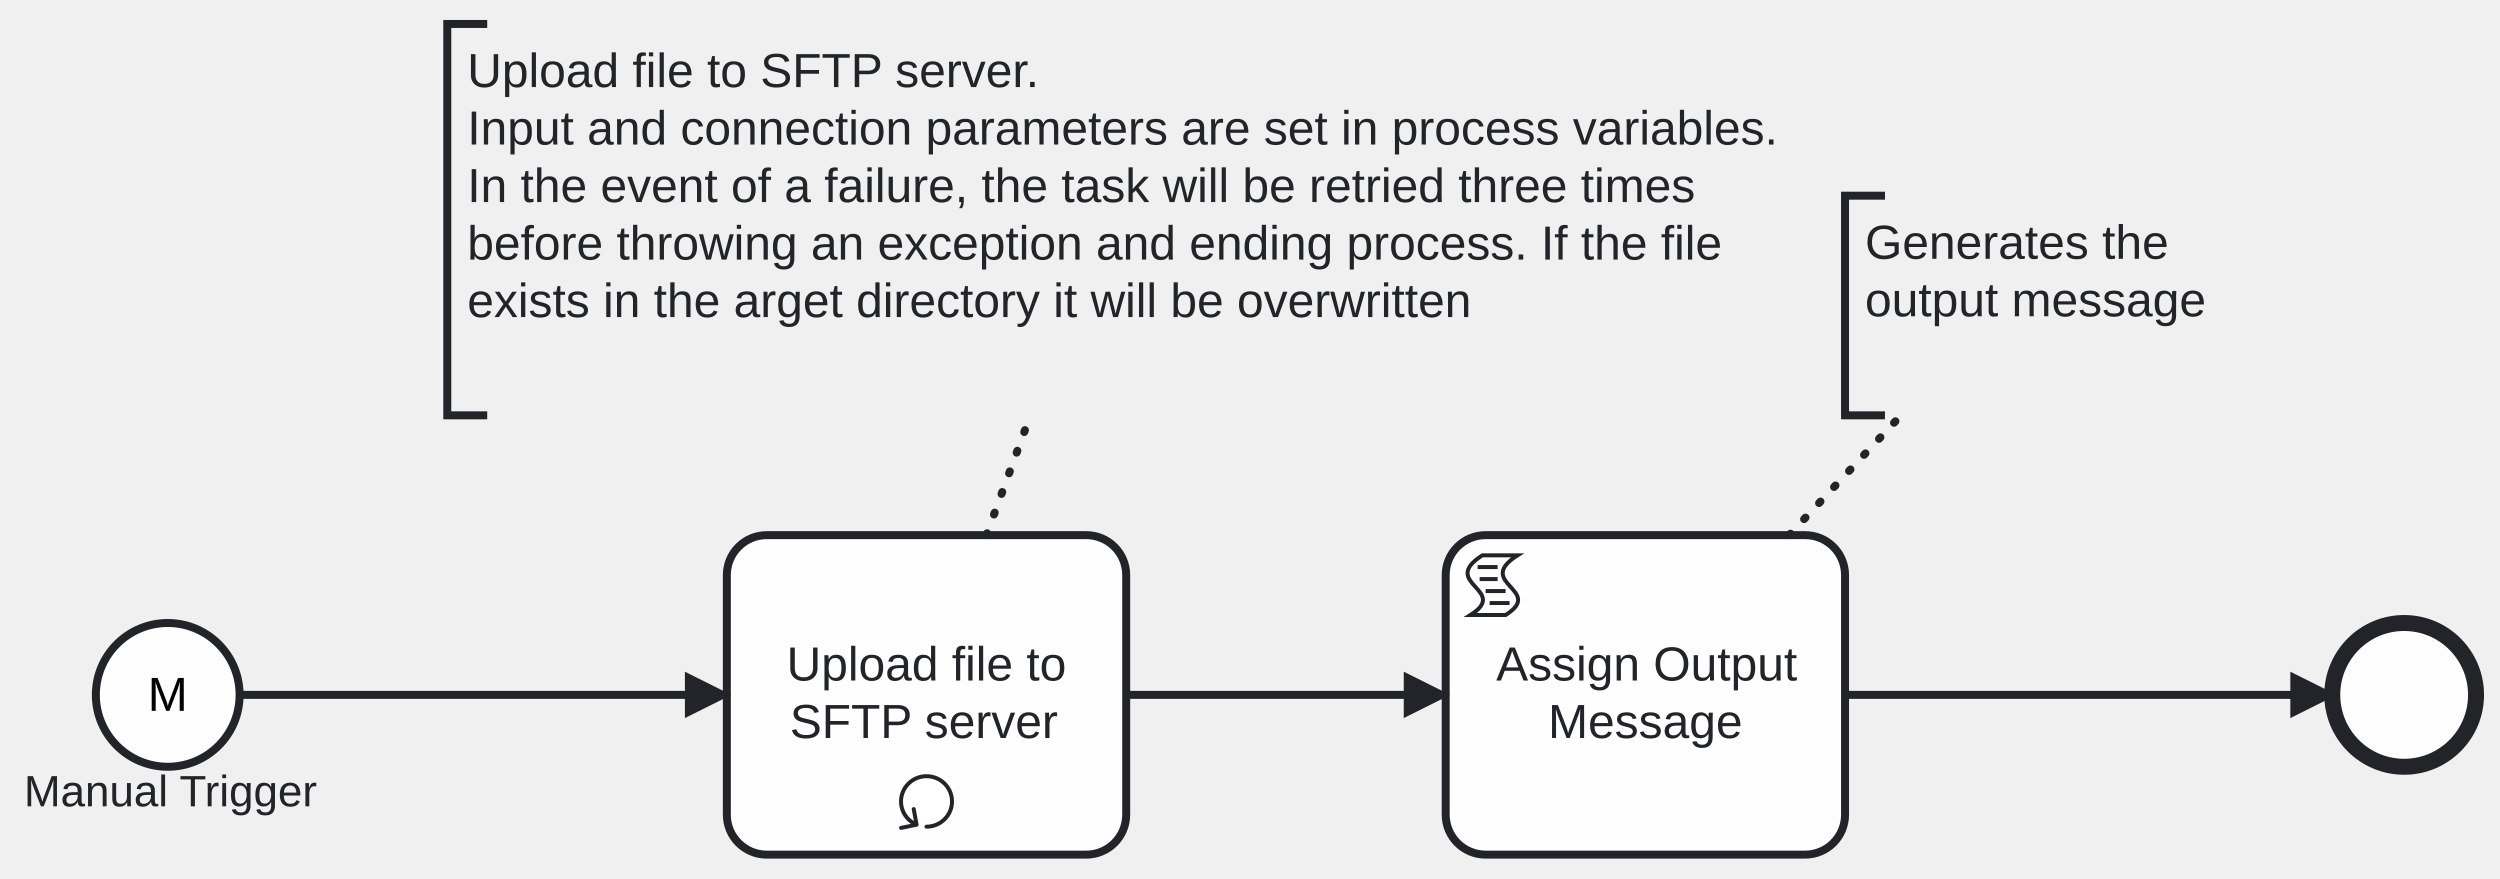
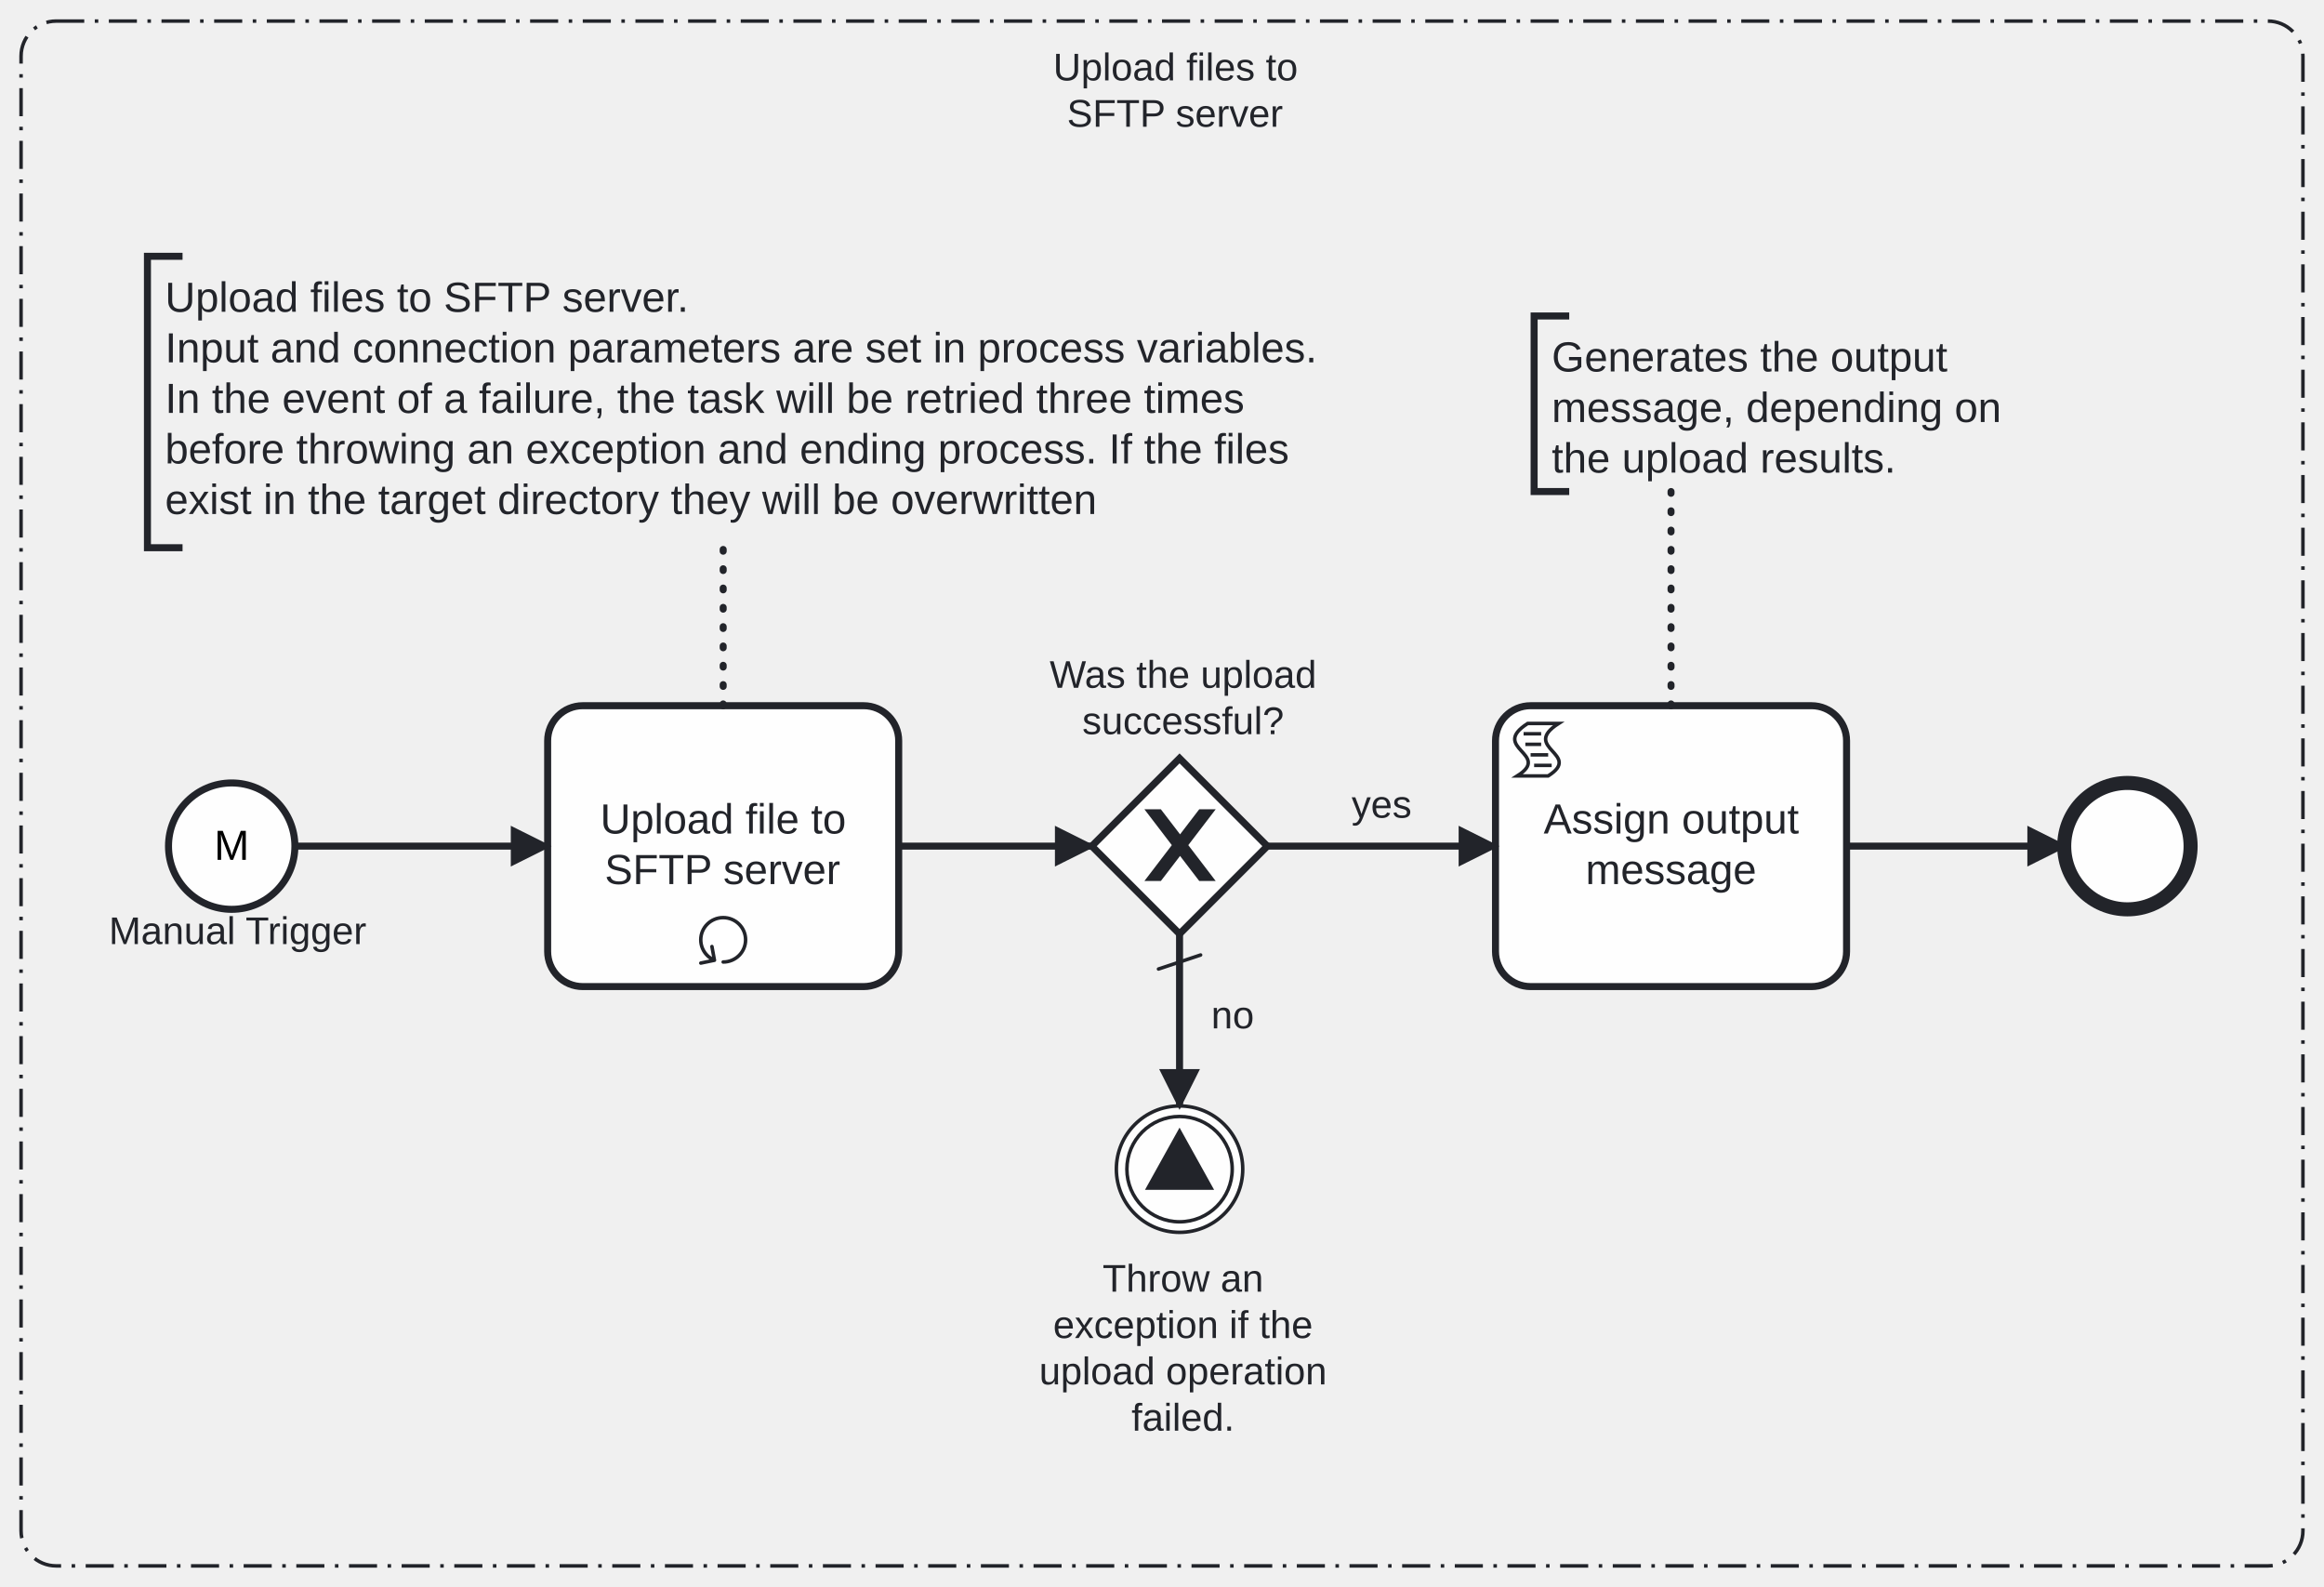
- <svg xmlns="http://www.w3.org/2000/svg" width="626" height="220" viewBox="468 321 626 220" version="1.1">
+ <svg xmlns="http://www.w3.org/2000/svg" width="662" height="452" viewBox="444 254 662 452" version="1.1">
  <defs>
-     <marker id="sequenceflow-end-_FFFFFF-hsl_225_10_15_-bvrp4udj168465bmvqdkf5vtz" viewBox="0 0 20 20" refX="11" refY="10" markerWidth="10" markerHeight="10" orient="auto">
+     <marker id="sequenceflow-end-_FFFFFF-hsl_225_10_15_-2ksszq8hxozmwt7inzhc8jmy6" viewBox="0 0 20 20" refX="11" refY="10" markerWidth="10" markerHeight="10" orient="auto">
      <path d="M 1 5 L 11 10 L 1 15 Z" style="fill: rgb(34, 36, 42); stroke-width: 1px; stroke-linecap: round; stroke-dasharray: 10000, 1; stroke: rgb(34, 36, 42);" />
    </marker>
+     <marker id="conditional-default-flow-marker-_FFFFFF-hsl_225_10_15_-2ksszq8hxozmwt7inzhc8jmy6" viewBox="0 0 20 20" refX="0" refY="10" markerWidth="10" markerHeight="10" orient="auto">
+       <path d="M 6 4 L 10 16" style="fill: rgb(34, 36, 42); stroke-width: 1px; stroke-linecap: round; stroke-dasharray: 10000, 1; stroke: rgb(34, 36, 42);" />
+     </marker>
  </defs>
  <g class="djs-group">
-     <g class="djs-element djs-shape" data-element-id="StartEvent_1" style="display: block;" transform="matrix(1 0 0 1 492 477)">
+     <g class="djs-element djs-shape" data-element-id="StartEvent_1" transform="matrix(1 0 0 1 492 477)" style="display: block;">
      <g class="djs-visual">
        <circle cx="18" cy="18" r="18" style="stroke: rgb(34, 36, 42); stroke-width: 2px; fill: rgb(255, 255, 255); fill-opacity: 0.95;" />
        <text class="djs-label" style="font-family: Arial, sans-serif; font-size: 12px;">
-           <tspan x="13" y="22">M</tspan>
+           <tspan x="13" y="21.9">M</tspan>
        </text>
      </g>
      <rect class="djs-hit djs-hit-all" x="0" y="0" width="36" height="36" style="fill: none; stroke-opacity: 0; stroke: white; stroke-width: 15px;" />
      <rect x="-6" y="-6" rx="3" width="48" height="48" class="djs-outline" style="fill: none;" />
    </g>
  </g>
  <g class="djs-group">
-     <g class="djs-element djs-shape" data-element-id="StartEvent_1_label" style="display: block;" transform="matrix(1 0 0 1 474 513)">
+     <g class="djs-element djs-shape" data-element-id="StartEvent_1_label" transform="matrix(1 0 0 1 475 513)" style="display: block;">
      <g class="djs-visual">
        <text lineHeight="1.2" class="djs-label" style="font-family: Arial, sans-serif; font-size: 11px; font-weight: normal; fill: rgb(34, 36, 42);">
          <tspan x="0" y="9.9">Manual Trigger</tspan>
        </text>
      </g>
-       <rect class="djs-hit djs-hit-all" x="0" y="0" width="76" height="14" style="fill: none; stroke-opacity: 0; stroke: white; stroke-width: 15px;" />
-       <rect x="-6" y="-6" rx="3" width="88" height="26" class="djs-outline" style="fill: none;" />
-     </g>
-   </g>
-   <g class="djs-group">
-     <g class="djs-element djs-shape" data-element-id="Event_0vxebyz" style="display: block;" transform="matrix(1 0 0 1 1052 477)">
+       <rect class="djs-hit djs-hit-all" x="0" y="0" width="74" height="14" style="fill: none; stroke-opacity: 0; stroke: white; stroke-width: 15px;" />
+       <rect x="-6" y="-6" rx="3" width="86" height="26" class="djs-outline" style="fill: none;" />
+     </g>
+   </g>
+   <g class="djs-group">
+     <g class="djs-element djs-shape" data-element-id="Event_0vxebyz" transform="matrix(1 0 0 1 1032 477)" style="display: block;">
      <g class="djs-visual">
        <circle cx="18" cy="18" r="18" style="stroke: rgb(34, 36, 42); stroke-width: 4px; fill: rgb(255, 255, 255); fill-opacity: 0.95;" />
      </g>
      <rect class="djs-hit djs-hit-all" x="0" y="0" width="36" height="36" style="fill: none; stroke-opacity: 0; stroke: white; stroke-width: 15px;" />
      <rect x="-6" y="-6" rx="3" width="48" height="48" class="djs-outline" style="fill: none;" />
    </g>
  </g>
  <g class="djs-group">
-     <g class="djs-element djs-shape" data-element-id="Activity_1a467f8" style="display: block;" transform="matrix(1 0 0 1 830 455)">
+     <g class="djs-element djs-shape" data-element-id="Activity_1a467f8" transform="matrix(1 0 0 1 870 455)" style="display: block;">
      <g class="djs-visual">
        <rect x="0" y="0" width="100" height="80" rx="10" ry="10" style="stroke: rgb(34, 36, 42); stroke-width: 2px; fill: rgb(255, 255, 255); fill-opacity: 0.95;" />
        <text lineHeight="1.2" class="djs-label" style="font-family: Arial, sans-serif; font-size: 12px; font-weight: normal; fill: rgb(34, 36, 42);">
-           <tspan x="12.646" y="36.4">Assign Output </tspan>
-           <tspan x="25.646" y="50.8">Message</tspan>
+           <tspan x="13.71" y="36.4">Assign output </tspan>
+           <tspan x="25.653" y="50.8">message</tspan>
        </text>
        <path d="m 15,20 c 9.967,-6.273 -8.001,-7.919 2.969,-14.938 l -8.803,0 c -10.97,7.019 6.998,8.665 -2.969,14.938 z m -7,-12 l 5,0 m -4.5,3 l 4.5,0 m -3,3 l 5,0m -4,3 l 5,0" style="fill: none; stroke-width: 1px; stroke: rgb(34, 36, 42);" />
      </g>
      <rect class="djs-hit djs-hit-all" x="0" y="0" width="100" height="80" style="fill: none; stroke-opacity: 0; stroke: white; stroke-width: 15px;" />
      <rect x="-6" y="-6" rx="3" width="112" height="92" class="djs-outline" style="fill: none;" />
    </g>
  </g>
  <g class="djs-group">
-     <g class="djs-element djs-shape" data-element-id="Activity_1241p78" style="display: block;" transform="matrix(1 0 0 1 650 455)">
+     <g class="djs-element djs-shape" data-element-id="Activity_1241p78" transform="matrix(1 0 0 1 600 455)" style="display: block;">
      <g class="djs-visual">
        <rect x="0" y="0" width="100" height="80" rx="10" ry="10" style="stroke: rgb(34, 36, 42); stroke-width: 2px; fill: rgb(255, 255, 255); fill-opacity: 0.95;" />
        <text lineHeight="1.2" class="djs-label" style="font-family: Arial, sans-serif; font-size: 12px; font-weight: normal; fill: rgb(34, 36, 42);">
-           <tspan x="14.969" y="36.4">Upload file to </tspan>
-           <tspan x="15.769" y="50.8">SFTP server</tspan>
+           <tspan x="14.978" y="36.4">Upload file to </tspan>
+           <tspan x="16.236" y="50.8">SFTP server</tspan>
        </text>
        <path d="m 50,73 c 3.527,0 6.386,-2.83 6.386,-6.321 0,-3.491 -2.859,-6.321 -6.386,-6.321 -3.527,0 -6.386,2.83 -6.386,6.321 0,1.745 0.715,3.326 1.87,4.469 0.578,0.572 1.266,1.035 2.03,1.355 l -0.718,-3.91 m 0.718,3.91 -3.885,0.803" data-marker="loop" style="fill: rgb(255, 255, 255); stroke-width: 1px; stroke: rgb(34, 36, 42); stroke-linecap: round; stroke-miterlimit: 0.5;" />
      </g>
      <rect class="djs-hit djs-hit-all" x="0" y="0" width="100" height="80" style="fill: none; stroke-opacity: 0; stroke: white; stroke-width: 15px;" />
      <rect x="-6" y="-6" rx="3" width="112" height="92" class="djs-outline" style="fill: none;" />
    </g>
  </g>
  <g class="djs-group">
-     <g class="djs-element djs-shape" data-element-id="TextAnnotation_146nmm3" style="display: block;" transform="matrix(1 0 0 1 580 327)">
-       <g class="djs-visual">
-         <rect x="0" y="0" width="340" height="98" rx="0" ry="0" style="stroke: none; stroke-width: 2px; fill: none;" />
-         <path d="m 0, 0 m 10,0 l -10,0 l 0,98 l 10,0" style="fill: none; stroke-width: 2px; stroke: rgb(34, 36, 42);" />
-         <text lineHeight="1.2" class="djs-label" style="font-family: Arial, sans-serif; font-size: 12px; font-weight: normal; fill: rgb(34, 36, 42);">
-           <tspan x="5" y="15.8">Upload file to SFTP server.</tspan>
+     <g class="djs-element djs-shape" data-element-id="Event_1u9ny1b" transform="matrix(1 0 0 1 762 569)" style="display: block;">
+       <g class="djs-visual">
+         <circle cx="18" cy="18" r="18" style="stroke: rgb(34, 36, 42); stroke-width: 1px; fill: rgb(255, 255, 255); fill-opacity: 0.95;" />
+         <circle cx="18" cy="18" r="15" style="stroke: rgb(34, 36, 42); stroke-width: 1px; fill: none;" />
+         <path d="M 18,7.2 l 9,16.2 l -18,0 Z" style="fill: rgb(34, 36, 42); stroke-width: 1px; stroke: rgb(34, 36, 42);" />
+       </g>
+       <rect class="djs-hit djs-hit-all" x="0" y="0" width="36" height="36" style="fill: none; stroke-opacity: 0; stroke: white; stroke-width: 15px;" />
+       <rect x="-6" y="-6" rx="3" width="48" height="48" class="djs-outline" style="fill: none;" />
+     </g>
+   </g>
+   <g class="djs-group">
+     <g class="djs-element djs-shape" data-element-id="Event_1u9ny1b_label" transform="matrix(1 0 0 1 740 612)" style="display: block;">
+       <g class="djs-visual">
+         <text lineHeight="1.2" class="djs-label" style="font-family: Arial, sans-serif; font-size: 11px; font-weight: normal; fill: rgb(34, 36, 42);">
+           <tspan x="18.053" y="9.9">Throw an </tspan>
+           <tspan x="3.984" y="23.1">exception if the </tspan>
+           <tspan x="0" y="36.3">upload operation </tspan>
+           <tspan x="26.303" y="49.5">failed.</tspan>
+         </text>
+       </g>
+       <rect class="djs-hit djs-hit-all" x="0" y="0" width="82" height="53" style="fill: none; stroke-opacity: 0; stroke: white; stroke-width: 15px;" />
+       <rect x="-6" y="-6" rx="3" width="94" height="65" class="djs-outline" style="fill: none;" />
+     </g>
+   </g>
+   <g class="djs-group">
+     <g class="djs-element djs-shape" data-element-id="Gateway_0u6u1r2" transform="matrix(1 0 0 1 755 470)" style="display: block;">
+       <g class="djs-visual">
+         <polygon points="25,0 50,25 25,50 0,25" style="stroke: rgb(34, 36, 42); stroke-width: 2px; fill: rgb(255, 255, 255); fill-opacity: 0.95;" />
+         <path d="m 16,15 7.429,9.714 -7.429,9.714 3.429,0 5.714,-7.464 5.714,7.464 3.429,0 -7.429,-9.714 7.429,-9.714 -3.429,0 -5.714,7.464 -5.714,-7.464 -3.429,0 z" style="fill: rgb(34, 36, 42); stroke-width: 1px; stroke: rgb(34, 36, 42);" />
+       </g>
+       <rect class="djs-hit djs-hit-all" x="0" y="0" width="50" height="50" style="fill: none; stroke-opacity: 0; stroke: white; stroke-width: 15px;" />
+       <rect x="-6" y="-6" rx="3" width="62" height="62" class="djs-outline" style="fill: none;" />
+     </g>
+   </g>
+   <g class="djs-group">
+     <g class="djs-element djs-shape" data-element-id="Gateway_0u6u1r2_label" transform="matrix(1 0 0 1 743 440)" style="display: block;">
+       <g class="djs-visual">
+         <text lineHeight="1.2" class="djs-label" style="font-family: Arial, sans-serif; font-size: 11px; font-weight: normal; fill: rgb(34, 36, 42);">
+           <tspan x="0" y="9.9">Was the upload </tspan>
+           <tspan x="9.278" y="23.1">successful?</tspan>
+         </text>
+       </g>
+       <rect class="djs-hit djs-hit-all" x="0" y="0" width="77" height="27" style="fill: none; stroke-opacity: 0; stroke: white; stroke-width: 15px;" />
+       <rect x="-6" y="-6" rx="3" width="89" height="39" class="djs-outline" style="fill: none;" />
+     </g>
+   </g>
+   <g class="djs-group">
+     <g class="djs-element djs-shape" data-element-id="TextAnnotation_146nmm3" transform="matrix(1 0 0 1 486 327)" style="display: block;">
+       <g class="djs-visual">
+         <rect x="0" y="0" width="340" height="83" rx="0" ry="0" style="stroke: none; stroke-width: 2px; fill: none;" />
+         <path d="m 0, 0 m 10,0 l -10,0 l 0,83 l 10,0" style="fill: none; stroke-width: 2px; stroke: rgb(34, 36, 42);" />
+         <text lineHeight="1.2" class="djs-label" style="font-family: Arial, sans-serif; font-size: 12px; font-weight: normal; fill: rgb(34, 36, 42);">
+           <tspan x="5" y="15.8">Upload files to SFTP server.</tspan>
          <tspan x="5" y="30.2">Input and connection parameters are set in process variables.</tspan>
          <tspan x="5" y="44.6">In the event of a failure, the task will be retried three times </tspan>
-           <tspan x="5" y="59">before throwing an exception and ending process. If the file </tspan>
-           <tspan x="5" y="73.4">exists in the arget directory it will be overwritten</tspan>
-         </text>
-       </g>
-       <rect class="djs-hit djs-hit-all" x="0" y="0" width="340" height="98" style="fill: none; stroke-opacity: 0; stroke: white; stroke-width: 15px;" />
-       <rect x="-6" y="-6" rx="3" width="352" height="110" class="djs-outline" style="fill: none;" />
-     </g>
-   </g>
-   <g class="djs-group">
-     <g class="djs-element djs-shape" data-element-id="TextAnnotation_1t4wsla" style="display: block;" transform="matrix(1 0 0 1 930 370)">
-       <g class="djs-visual">
-         <rect x="0" y="0" width="100" height="55" rx="0" ry="0" style="stroke: none; stroke-width: 2px; fill: none;" />
-         <path d="m 0, 0 m 10,0 l -10,0 l 0,55 l 10,0" style="fill: none; stroke-width: 2px; stroke: rgb(34, 36, 42);" />
-         <text lineHeight="1.2" class="djs-label" style="font-family: Arial, sans-serif; font-size: 12px; font-weight: normal; fill: rgb(34, 36, 42);">
-           <tspan x="5" y="15.8">Generates the </tspan>
-           <tspan x="5" y="30.2">output message</tspan>
-         </text>
-       </g>
-       <rect class="djs-hit djs-hit-all" x="0" y="0" width="100" height="55" style="fill: none; stroke-opacity: 0; stroke: white; stroke-width: 15px;" />
-       <rect x="-6" y="-6" rx="3" width="112" height="67" class="djs-outline" style="fill: none;" />
+           <tspan x="5" y="59">before throwing an exception and ending process. If the files </tspan>
+           <tspan x="5" y="73.4">exist in the target directory they will be overwritten</tspan>
+         </text>
+       </g>
+       <rect class="djs-hit djs-hit-all" x="0" y="0" width="340" height="83" style="fill: none; stroke-opacity: 0; stroke: white; stroke-width: 15px;" />
+       <rect x="-6" y="-6" rx="3" width="352" height="95" class="djs-outline" style="fill: none;" />
+     </g>
+   </g>
+   <g class="djs-group">
+     <g class="djs-element djs-shape" data-element-id="TextAnnotation_1t4wsla" transform="matrix(1 0 0 1 881 344)" style="display: block;">
+       <g class="djs-visual">
+         <rect x="0" y="0" width="140" height="50" rx="0" ry="0" style="stroke: none; stroke-width: 2px; fill: none;" />
+         <path d="m 0, 0 m 10,0 l -10,0 l 0,50 l 10,0" style="fill: none; stroke-width: 2px; stroke: rgb(34, 36, 42);" />
+         <text lineHeight="1.2" class="djs-label" style="font-family: Arial, sans-serif; font-size: 12px; font-weight: normal; fill: rgb(34, 36, 42);">
+           <tspan x="5" y="15.8">Generates the output </tspan>
+           <tspan x="5" y="30.2">message, depending on </tspan>
+           <tspan x="5" y="44.6">the upload results.</tspan>
+         </text>
+       </g>
+       <rect class="djs-hit djs-hit-all" x="0" y="0" width="140" height="50" style="fill: none; stroke-opacity: 0; stroke: white; stroke-width: 15px;" />
+       <rect x="-6" y="-6" rx="3" width="152" height="62" class="djs-outline" style="fill: none;" />
+     </g>
+   </g>
+   <g class="djs-group">
+     <g class="djs-element djs-shape djs-frame" data-element-id="Group_168041r" transform="matrix(1 0 0 1 450 260)" style="display: block;">
+       <g class="djs-visual">
+         <rect x="0" y="0" width="650" height="440" rx="10" ry="10" style="stroke: rgb(34, 36, 42); stroke-width: 1px; fill: none; stroke-dasharray: 8, 3, 1, 3; pointer-events: none;" />
+       </g>
+       <rect class="djs-hit djs-hit-stroke" x="0" y="0" width="650" height="440" style="fill: none; stroke-opacity: 0; stroke: white; stroke-width: 15px;" />
+       <rect x="-6" y="-6" rx="3" width="662" height="452" class="djs-outline" style="fill: none;" />
+     </g>
+   </g>
+   <g class="djs-group">
+     <g class="djs-element djs-shape" data-element-id="Group_168041r_label" transform="matrix(1 0 0 1 744 267)" style="display: block;">
+       <g class="djs-visual">
+         <text lineHeight="1.2" class="djs-label" style="font-family: Arial, sans-serif; font-size: 11px; font-weight: normal; fill: rgb(34, 36, 42);">
+           <tspan x="0" y="9.9">Upload files to </tspan>
+           <tspan x="3.919" y="23.1">SFTP server</tspan>
+         </text>
+       </g>
+       <rect class="djs-hit djs-hit-all" x="0" y="0" width="70" height="27" style="fill: none; stroke-opacity: 0; stroke: white; stroke-width: 15px;" />
+       <rect x="-6" y="-6" rx="3" width="82" height="39" class="djs-outline" style="fill: none;" />
    </g>
  </g>
  <g class="djs-group">
    <g class="djs-element djs-connection" data-element-id="Flow_0czjki3" style="display: block;">
      <g class="djs-visual">
-         <path d="m  930,495L1052,495 " style="fill: none; stroke-width: 2px; stroke: rgb(34, 36, 42); stroke-linejoin: round; marker-end: url('#sequenceflow-end-_FFFFFF-hsl_225_10_15_-bvrp4udj168465bmvqdkf5vtz');" />
-       </g>
-       <polyline points="930,495 1052,495 " class="djs-hit djs-hit-stroke" style="fill: none; stroke-opacity: 0; stroke: white; stroke-width: 15px;" />
-       <rect x="924" y="489" rx="3" width="134" height="12" class="djs-outline" style="fill: none;" />
+         <path d="m  970,495L1032,495 " style="fill: none; stroke-width: 2px; stroke: rgb(34, 36, 42); stroke-linejoin: round; marker-end: url('#sequenceflow-end-_FFFFFF-hsl_225_10_15_-2ksszq8hxozmwt7inzhc8jmy6');" />
+       </g>
+       <polyline points="970,495 1032,495 " class="djs-hit djs-hit-stroke" style="fill: none; stroke-opacity: 0; stroke: white; stroke-width: 15px;" />
+       <rect x="964" y="489" rx="3" width="74" height="12" class="djs-outline" style="fill: none;" />
    </g>
  </g>
  <g class="djs-group">
    <g class="djs-element djs-connection" data-element-id="Flow_09oh4ir" style="display: block;">
      <g class="djs-visual">
-         <path d="m  528,495L650,495 " style="fill: none; stroke-width: 2px; stroke: rgb(34, 36, 42); stroke-linejoin: round; marker-end: url('#sequenceflow-end-_FFFFFF-hsl_225_10_15_-bvrp4udj168465bmvqdkf5vtz');" />
-       </g>
-       <polyline points="528,495 650,495 " class="djs-hit djs-hit-stroke" style="fill: none; stroke-opacity: 0; stroke: white; stroke-width: 15px;" />
-       <rect x="522" y="489" rx="3" width="134" height="12" class="djs-outline" style="fill: none;" />
-     </g>
-   </g>
-   <g class="djs-group">
-     <g class="djs-element djs-connection" data-element-id="Flow_07lgvq1" style="display: block;">
-       <g class="djs-visual">
-         <path d="m  750,495L830,495 " style="fill: none; stroke-width: 2px; stroke: rgb(34, 36, 42); stroke-linejoin: round; marker-end: url('#sequenceflow-end-_FFFFFF-hsl_225_10_15_-bvrp4udj168465bmvqdkf5vtz');" />
-       </g>
-       <polyline points="750,495 830,495 " class="djs-hit djs-hit-stroke" style="fill: none; stroke-opacity: 0; stroke: white; stroke-width: 15px;" />
-       <rect x="744" y="489" rx="3" width="92" height="12" class="djs-outline" style="fill: none;" />
+         <path d="m  528,495L600,495 " style="fill: none; stroke-width: 2px; stroke: rgb(34, 36, 42); stroke-linejoin: round; marker-end: url('#sequenceflow-end-_FFFFFF-hsl_225_10_15_-2ksszq8hxozmwt7inzhc8jmy6');" />
+       </g>
+       <polyline points="528,495 600,495 " class="djs-hit djs-hit-stroke" style="fill: none; stroke-opacity: 0; stroke: white; stroke-width: 15px;" />
+       <rect x="522" y="489" rx="3" width="84" height="12" class="djs-outline" style="fill: none;" />
+     </g>
+   </g>
+   <g class="djs-group">
+     <g class="djs-element djs-connection" data-element-id="Flow_129q98g" style="display: block;">
+       <g class="djs-visual">
+         <path d="m  780,520L780,569 " style="fill: none; stroke-width: 2px; stroke: rgb(34, 36, 42); stroke-linejoin: round; marker-end: url('#sequenceflow-end-_FFFFFF-hsl_225_10_15_-2ksszq8hxozmwt7inzhc8jmy6'); marker-start: url('#conditional-default-flow-marker-_FFFFFF-hsl_225_10_15_-2ksszq8hxozmwt7inzhc8jmy6');" />
+       </g>
+       <polyline points="780,520 780,569 " class="djs-hit djs-hit-stroke" style="fill: none; stroke-opacity: 0; stroke: white; stroke-width: 15px;" />
+       <rect x="774" y="514" rx="3" width="12" height="61" class="djs-outline" style="fill: none;" />
+     </g>
+   </g>
+   <g class="djs-group">
+     <g class="djs-element djs-shape" data-element-id="Flow_129q98g_label" transform="matrix(1 0 0 1 789 537)" style="display: block;">
+       <g class="djs-visual">
+         <text lineHeight="1.2" class="djs-label" style="font-family: Arial, sans-serif; font-size: 11px; font-weight: normal; fill: rgb(34, 36, 42);">
+           <tspan x="0" y="9.9">no</tspan>
+         </text>
+       </g>
+       <rect class="djs-hit djs-hit-all" x="0" y="0" width="13" height="14" style="fill: none; stroke-opacity: 0; stroke: white; stroke-width: 15px;" />
+       <rect x="-6" y="-6" rx="3" width="25" height="26" class="djs-outline" style="fill: none;" />
+     </g>
+   </g>
+   <g class="djs-group">
+     <g class="djs-element djs-connection" data-element-id="Flow_1qjo223" style="display: block;">
+       <g class="djs-visual">
+         <path d="m  700,495L755,495 " style="fill: none; stroke-width: 2px; stroke: rgb(34, 36, 42); stroke-linejoin: round; marker-end: url('#sequenceflow-end-_FFFFFF-hsl_225_10_15_-2ksszq8hxozmwt7inzhc8jmy6');" />
+       </g>
+       <polyline points="700,495 755,495 " class="djs-hit djs-hit-stroke" style="fill: none; stroke-opacity: 0; stroke: white; stroke-width: 15px;" />
+       <rect x="694" y="489" rx="3" width="67" height="12" class="djs-outline" style="fill: none;" />
+     </g>
+   </g>
+   <g class="djs-group">
+     <g class="djs-element djs-connection" data-element-id="Flow_107zzws" style="display: block;">
+       <g class="djs-visual">
+         <path d="m  805,495L870,495 " style="fill: none; stroke-width: 2px; stroke: rgb(34, 36, 42); stroke-linejoin: round; marker-end: url('#sequenceflow-end-_FFFFFF-hsl_225_10_15_-2ksszq8hxozmwt7inzhc8jmy6');" />
+       </g>
+       <polyline points="805,495 870,495 " class="djs-hit djs-hit-stroke" style="fill: none; stroke-opacity: 0; stroke: white; stroke-width: 15px;" />
+       <rect x="799" y="489" rx="3" width="77" height="12" class="djs-outline" style="fill: none;" />
+     </g>
+   </g>
+   <g class="djs-group">
+     <g class="djs-element djs-shape" data-element-id="Flow_107zzws_label" transform="matrix(1 0 0 1 829 477)" style="display: block;">
+       <g class="djs-visual">
+         <text lineHeight="1.2" class="djs-label" style="font-family: Arial, sans-serif; font-size: 11px; font-weight: normal; fill: rgb(34, 36, 42);">
+           <tspan x="0" y="9.9">yes</tspan>
+         </text>
+       </g>
+       <rect class="djs-hit djs-hit-all" x="0" y="0" width="18" height="14" style="fill: none; stroke-opacity: 0; stroke: white; stroke-width: 15px;" />
+       <rect x="-6" y="-6" rx="3" width="30" height="26" class="djs-outline" style="fill: none;" />
    </g>
  </g>
  <g class="djs-group">
    <g class="djs-element djs-connection" data-element-id="Association_0ur16dr" style="display: block;">
      <g class="djs-visual">
-         <polyline points="715,455 726,425 " style="fill: none; stroke: rgb(34, 36, 42); stroke-width: 2px; stroke-dasharray: 0.5, 5; stroke-linecap: round; stroke-linejoin: round;" />
-       </g>
-       <polyline points="715,455 726,425 " class="djs-hit djs-hit-stroke" style="fill: none; stroke-opacity: 0; stroke: white; stroke-width: 15px;" />
-       <rect x="709" y="419" rx="3" width="23" height="42" class="djs-outline" style="fill: none;" />
+         <polyline points="650,455 650,410 " style="fill: none; stroke: rgb(34, 36, 42); stroke-width: 2px; stroke-dasharray: 0.5, 5; stroke-linecap: round; stroke-linejoin: round;" />
+       </g>
+       <polyline points="650,455 650,410 " class="djs-hit djs-hit-stroke" style="fill: none; stroke-opacity: 0; stroke: white; stroke-width: 15px;" />
+       <rect x="644" y="404" rx="3" width="12" height="57" class="djs-outline" style="fill: none;" />
    </g>
  </g>
  <g class="djs-group">
    <g class="djs-element djs-connection" data-element-id="Association_138e71x" style="display: block;">
      <g class="djs-visual">
-         <polyline points="916,455 944,425 " style="fill: none; stroke: rgb(34, 36, 42); stroke-width: 2px; stroke-dasharray: 0.5, 5; stroke-linecap: round; stroke-linejoin: round;" />
-       </g>
-       <polyline points="916,455 944,425 " class="djs-hit djs-hit-stroke" style="fill: none; stroke-opacity: 0; stroke: white; stroke-width: 15px;" />
-       <rect x="910" y="419" rx="3" width="40" height="42" class="djs-outline" style="fill: none;" />
+         <polyline points="920,455 920,394 " style="fill: none; stroke: rgb(34, 36, 42); stroke-width: 2px; stroke-dasharray: 0.5, 5; stroke-linecap: round; stroke-linejoin: round;" />
+       </g>
+       <polyline points="920,455 920,394 " class="djs-hit djs-hit-stroke" style="fill: none; stroke-opacity: 0; stroke: white; stroke-width: 15px;" />
+       <rect x="914" y="388" rx="3" width="12" height="73" class="djs-outline" style="fill: none;" />
    </g>
  </g>
</svg>
